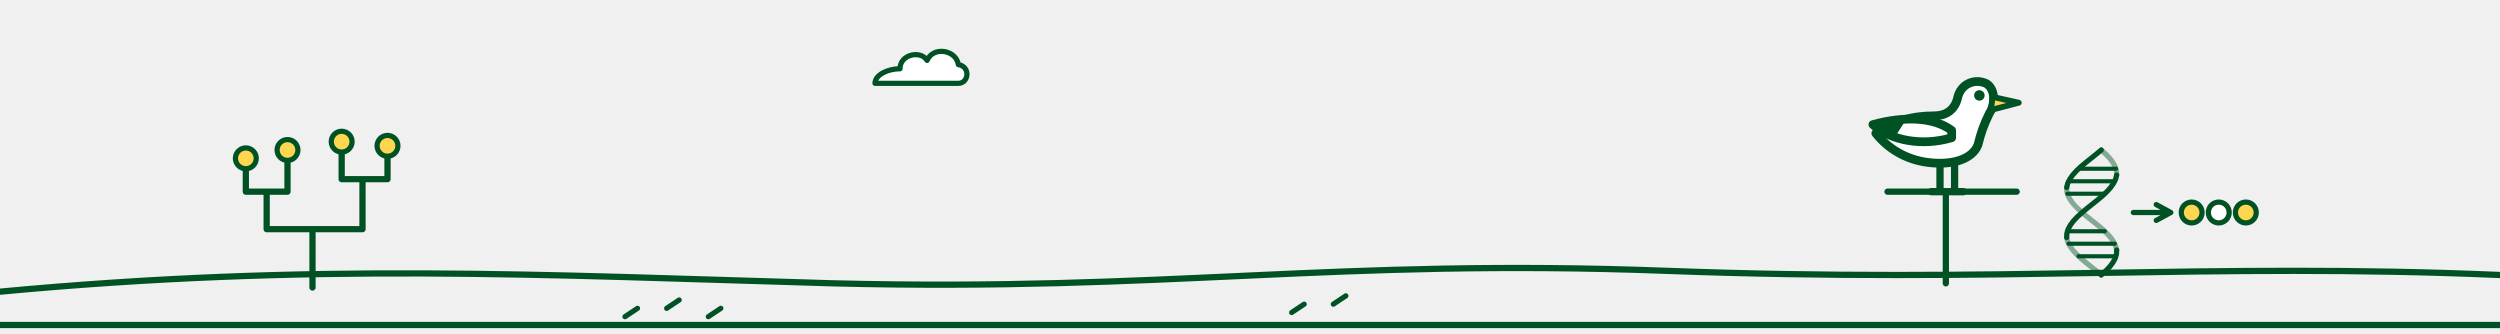
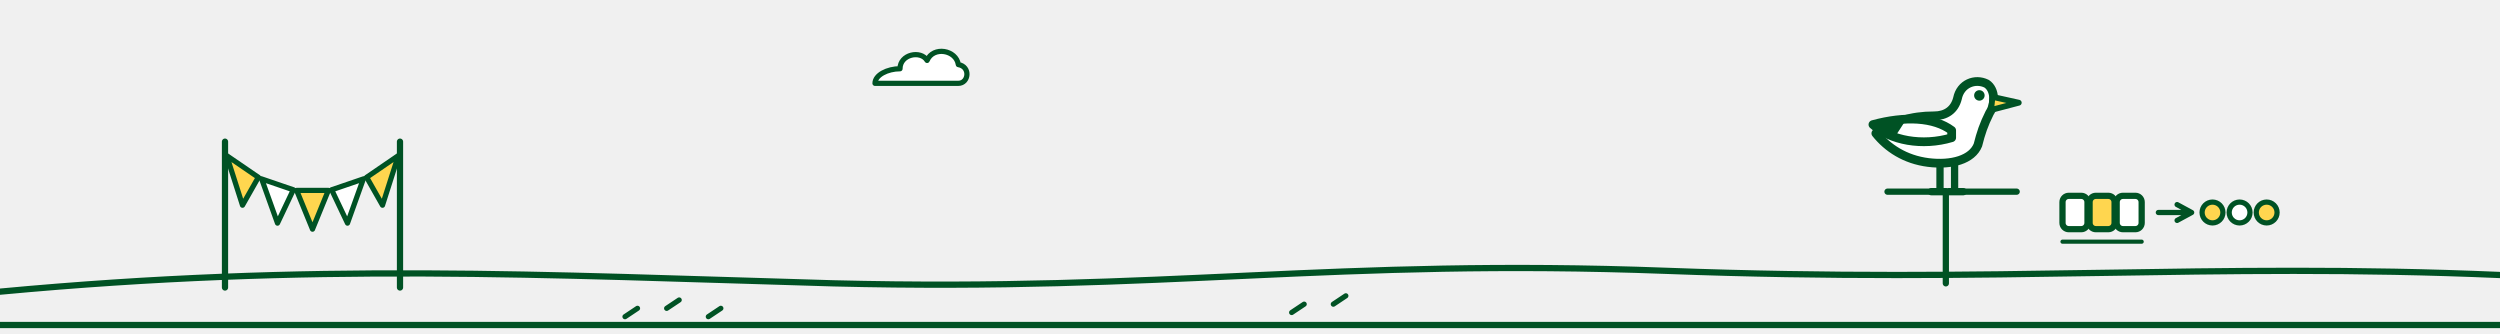
<svg xmlns="http://www.w3.org/2000/svg" viewBox="0 0 1200 160">
  <g fill="none" stroke="#005224" stroke-width="3" stroke-linecap="round" stroke-linejoin="round">
    <path d="M0,140 C150,126 260,132 400,136 C560,140 640,124 800,130 C960,136 1060,126 1200,132" />
    <path d="M0,156 H1200" />
    <path d="M300,152 l6,-4 M320,148 l6,-4 M340,152 l6,-4 M620,150 l6,-4 M640,146 l6,-4" stroke-width="2.5" />
-     <path d="M150,138 V110 M150,110 H128 V92 M150,110 H174 V86 M128,92 H118 V80 M128,92 H138 V76 M174,86 H164 V72 M174,86 H186 V74" />
-     <g fill="#FFD64F" stroke-width="2.5">
-       <circle cx="118" cy="76" r="5" />
-       <circle cx="138" cy="72" r="5" />
-       <circle cx="164" cy="68" r="5" />
-       <circle cx="186" cy="70" r="5" />
-     </g>
    <path d="M420,40 H460 C465,40 466,32 460,31 C459,24 448,22 445,29 C442,24 432,26 432,33 C426,33 420,36 420,40 Z" fill="#FFFFFF" stroke-width="2.5" />
-     <path d="M1008.6,132.0 1006.2,130.0 1003.7,128.0 1001.2,126.0 998.8,124.0 996.7,122.0 994.9,120.0 993.5,118.0 992.5,116.0 992.0,114.0 M1016.0,84.0 1015.9,82.0 1015.3,80.0 1014.2,78.0 1012.7,76.0 1010.8,74.0 1008.6,72.0" stroke-width="2.5" opacity="0.45" />
-     <path d="M1016.0,120.0 1015.5,118.0 1014.5,116.0 1013.1,114.0 1011.3,112.0 1009.2,110.0 1006.8,108.0 1004.3,106.0 1001.8,104.0 999.4,102.0 997.2,100.0 995.3,98.0 993.8,96.0 992.7,94.0 992.1,92.0 992.0,90.0" stroke-width="2.5" opacity="0.45" />
-     <path d="M997.7,123.0 H1015.7 M992.9,117.0 H1015.1 M992.3,111.0 H1010.3 M1010.3,93.0 H992.3 M1015.1,87.0 H992.9 M1015.7,81.0 H997.7" stroke-width="2" />
-     <path d="M992.0,114.0 992.1,112.0 992.7,110.0 993.8,108.0 995.3,106.0 997.2,104.0 999.4,102.0 1001.8,100.0 1004.3,98.0 1006.8,96.0 1009.2,94.0 1011.3,92.0 1013.1,90.0 1014.5,88.0 1015.5,86.0 1016.0,84.0" stroke-width="2.5" />
-     <path d="M1008.6,132.0 1010.8,130.0 1012.7,128.0 1014.2,126.0 1015.3,124.0 1015.9,122.0 1016.0,120.0 M992.0,90.0 992.5,88.0 993.5,86.0 994.9,84.0 996.7,82.0 998.8,80.0 1001.2,78.0 1003.7,76.0 1006.2,74.0 1008.6,72.0" stroke-width="2.5" />
-     <path d="M1024,102 L1042,102 M1035.0,105.8 L1042,102 L1035.0,98.2" stroke-width="2.5" />
-     <circle cx="1052" cy="102" r="5" fill="#FFD64F" stroke-width="2.5" />
-     <circle cx="1065" cy="102" r="5" fill="#FFFFFF" stroke-width="2.5" />
-     <circle cx="1078" cy="102" r="5" fill="#FFD64F" stroke-width="2.5" />
+     <path d="M108,138 V68 M192,138 V68" />
+     <path d="M108,74 Q150,110 192,74" stroke-width="2" />
+     <path d="M108.8,74.7 L124.0,85.1 L116.4,98.5 Z" fill="#FFD64F" stroke-width="2.5" />
+     <path d="M125.6,85.9 L140.8,91.1 L133.2,107.1 Z" fill="#FFFFFF" stroke-width="2.5" />
+     <path d="M142.4,91.4 L157.6,91.4 L150.0,110.0 Z" fill="#FFD64F" stroke-width="2.5" />
+     <path d="M159.2,91.1 L174.4,85.9 L166.8,107.1 Z" fill="#FFFFFF" stroke-width="2.5" />
+     <path d="M176.0,85.1 L191.2,74.7 L183.6,98.5 Z" fill="#FFD64F" stroke-width="2.5" />
+     <rect x="990" y="94" width="12" height="16" rx="3" fill="#FFFFFF" />
+     <rect x="1003" y="94" width="12" height="16" rx="3" fill="#FFD64F" />
+     <rect x="1016" y="94" width="12" height="16" rx="3" fill="#FFFFFF" />
+     <path d="M990,116 H1028" stroke-width="2" />
+     <path d="M1036,102 L1052,102 M1045.0,105.8 L1052,102 L1045.0,98.2" stroke-width="2.5" />
+     <circle cx="1062" cy="102" r="5" fill="#FFD64F" stroke-width="2.5" />
+     <circle cx="1075" cy="102" r="5" fill="#FFFFFF" stroke-width="2.5" />
+     <circle cx="1088" cy="102" r="5" fill="#FFD64F" stroke-width="2.5" />
    <path d="M934,92 V136" />
    <path d="M906,92 H968" />
    <g transform="translate(850 -6) scale(1.4)">
      <path d="M58,59.5 V70 M63,59 V70 M55,70 H60 M61,70 H66" stroke-width="2.5" />
      <path d="M36,50 C42,46 48,44 56,44 C60,44 63,42 64,38 C65,33 70,31 74,33 C77,35 77,40 75,43 C73,47 72,50 71,54 C69,59 62,61 54,60 C46,59 40,55 36,50 Z" fill="#FFFFFF" />
      <path d="M76,37.5 L85,39.5 L75.5,42 Z" fill="#FFD64F" stroke-width="2" />
      <circle cx="71.5" cy="37" r="1.8" fill="#005224" stroke="none" />
      <path d="M62,49 C56,44.5 46,44 35,47 C41,52.5 52,54.5 62,51.5 Z" fill="#FFFFFF" />
      <path d="M35,47 C38.5,46 42,45.5 45,45.6 L41.5,51 C39,50.2 36.8,48.8 35,47 Z" fill="#005224" stroke-width="2" />
    </g>
  </g>
</svg>
